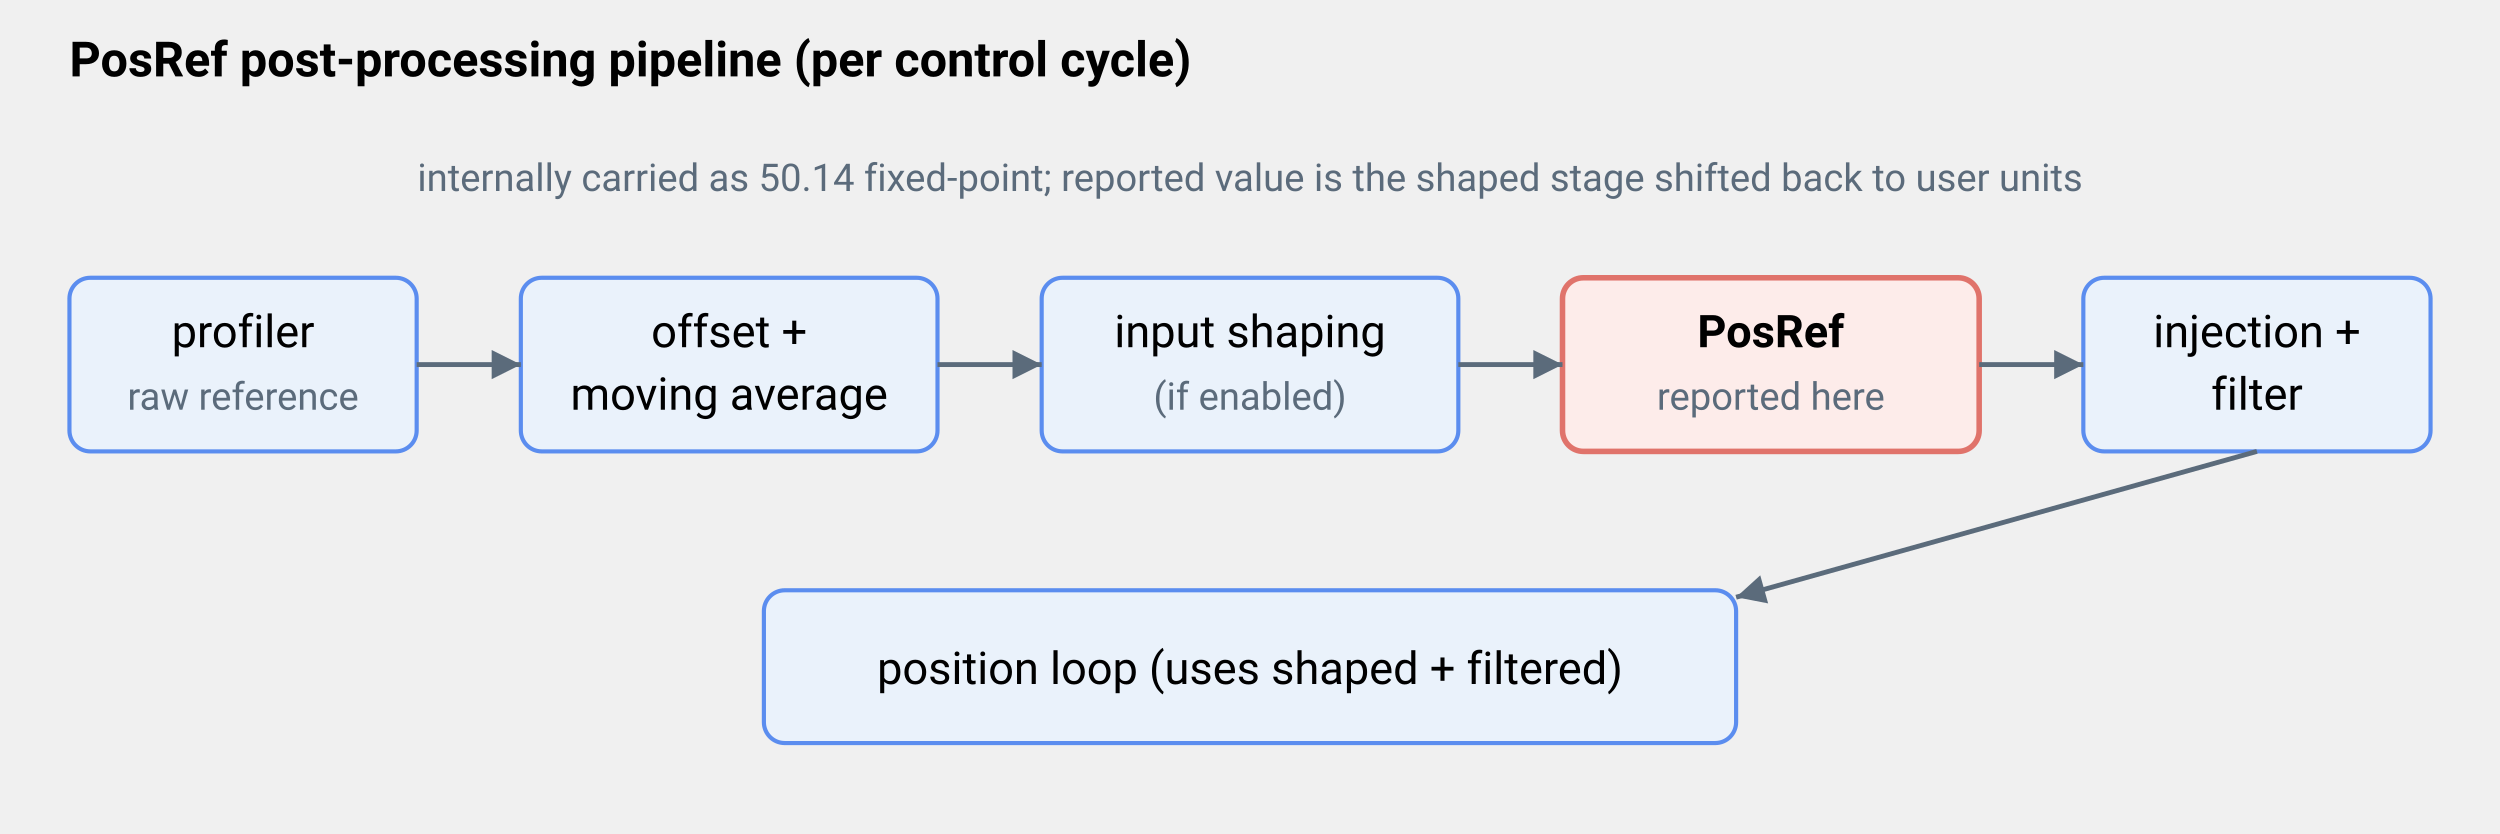
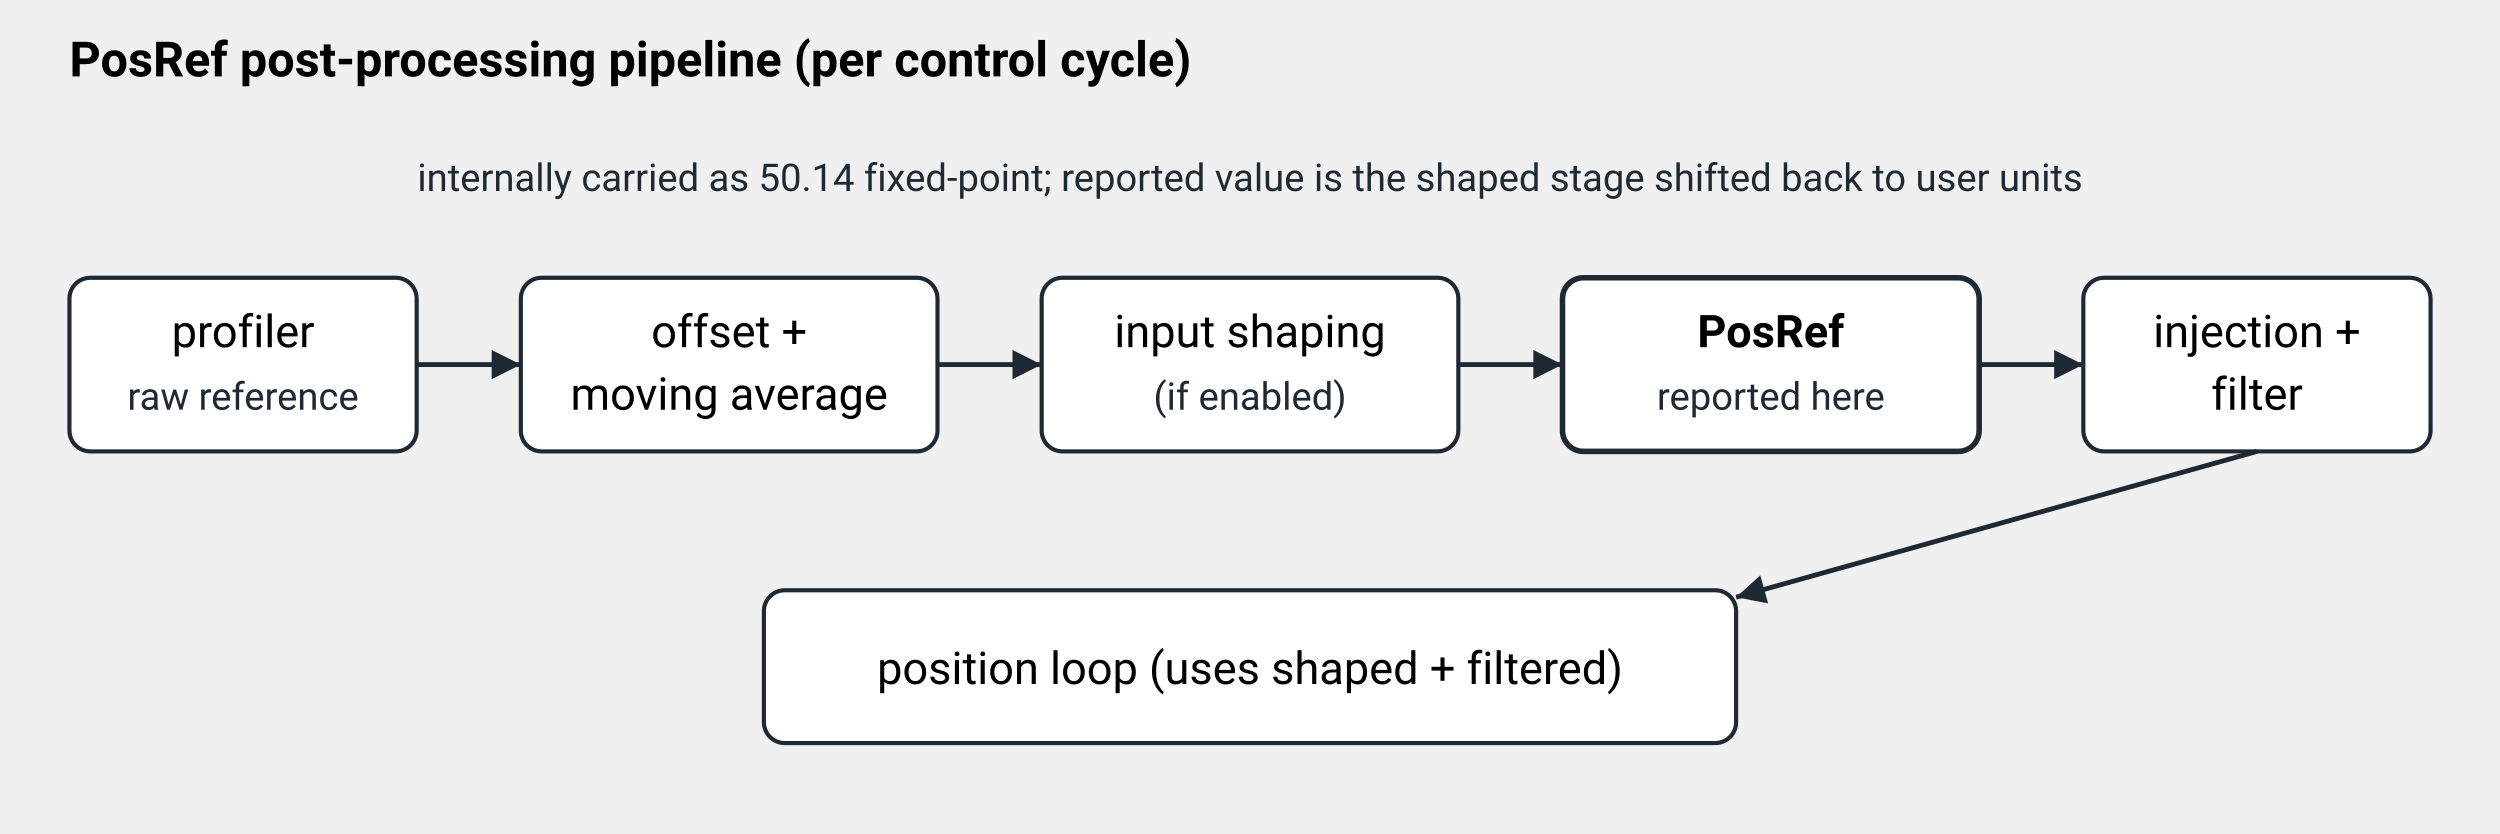
<svg xmlns="http://www.w3.org/2000/svg" width="720" height="240" viewBox="0 0 720 240" font-family="-apple-system,Segoe UI,Roboto,sans-serif" font-size="13" role="img" aria-label="PosRef post-processing pipeline: the profiler reference passes through offset and moving-average smoothing, optional input shaping, is reported as PosRef, then has injection and filtering applied before reaching the position loop.">
  <defs>
    <marker id="arrow" markerWidth="8" markerHeight="8" refX="6" refY="3" orient="auto">
-       <path d="M0,0 L6,3 L0,6 Z" fill="#5b6b7b" />
+       <path d="M0,0 L6,3 L0,6 Z" fill="#1f2933" />
    </marker>
  </defs>
  <text x="20" y="22" font-size="14" font-weight="bold">PosRef post-processing pipeline (per control cycle)</text>
-   <rect x="20" y="80" width="100" height="50" rx="6" fill="#eaf2fb" stroke="#5b8def" stroke-width="1.2" />
+   <rect x="20" y="80" width="100" height="50" rx="6" fill="#ffffff" stroke="#1f2933" stroke-width="1.2" />
  <text x="70" y="100" text-anchor="middle">profiler</text>
-   <text x="70" y="118" text-anchor="middle" font-size="11" fill="#5b6b7b">raw reference</text>
-   <rect x="150" y="80" width="120" height="50" rx="6" fill="#eaf2fb" stroke="#5b8def" stroke-width="1.2" />
+   <text x="70" y="118" text-anchor="middle" font-size="11" fill="#1f2933">raw reference</text>
+   <rect x="150" y="80" width="120" height="50" rx="6" fill="#ffffff" stroke="#1f2933" stroke-width="1.2" />
  <text x="210" y="100" text-anchor="middle">offset +</text>
  <text x="210" y="118" text-anchor="middle">moving average</text>
-   <rect x="300" y="80" width="120" height="50" rx="6" fill="#eaf2fb" stroke="#5b8def" stroke-width="1.2" />
+   <rect x="300" y="80" width="120" height="50" rx="6" fill="#ffffff" stroke="#1f2933" stroke-width="1.2" />
  <text x="360" y="100" text-anchor="middle">input shaping</text>
-   <text x="360" y="118" text-anchor="middle" font-size="11" fill="#5b6b7b">(if enabled)</text>
-   <rect x="450" y="80" width="120" height="50" rx="6" fill="#fdecea" stroke="#e0736b" stroke-width="1.6" />
+   <text x="360" y="118" text-anchor="middle" font-size="11" fill="#1f2933">(if enabled)</text>
+   <rect x="450" y="80" width="120" height="50" rx="6" fill="#ffffff" stroke="#1f2933" stroke-width="1.6" />
  <text x="510" y="100" text-anchor="middle" font-weight="bold">PosRef</text>
-   <text x="510" y="118" text-anchor="middle" font-size="11" fill="#5b6b7b">reported here</text>
-   <rect x="600" y="80" width="100" height="50" rx="6" fill="#eaf2fb" stroke="#5b8def" stroke-width="1.2" />
+   <text x="510" y="118" text-anchor="middle" font-size="11" fill="#1f2933">reported here</text>
+   <rect x="600" y="80" width="100" height="50" rx="6" fill="#ffffff" stroke="#1f2933" stroke-width="1.2" />
  <text x="650" y="100" text-anchor="middle">injection +</text>
  <text x="650" y="118" text-anchor="middle">filter</text>
-   <rect x="220" y="170" width="280" height="44" rx="6" fill="#eaf2fb" stroke="#5b8def" stroke-width="1.2" />
+   <rect x="220" y="170" width="280" height="44" rx="6" fill="#ffffff" stroke="#1f2933" stroke-width="1.2" />
  <text x="360" y="197" text-anchor="middle">position loop (uses shaped + filtered)</text>
-   <line x1="120" y1="105" x2="150" y2="105" stroke="#5b6b7b" stroke-width="1.4" marker-end="url(#arrow)" />
-   <line x1="270" y1="105" x2="300" y2="105" stroke="#5b6b7b" stroke-width="1.4" marker-end="url(#arrow)" />
-   <line x1="420" y1="105" x2="450" y2="105" stroke="#5b6b7b" stroke-width="1.4" marker-end="url(#arrow)" />
-   <line x1="570" y1="105" x2="600" y2="105" stroke="#5b6b7b" stroke-width="1.4" marker-end="url(#arrow)" />
-   <line x1="650" y1="130" x2="500" y2="172" stroke="#5b6b7b" stroke-width="1.4" marker-end="url(#arrow)" />
-   <text x="360" y="55" text-anchor="middle" font-size="11" fill="#5b6b7b">internally carried as 50.14 fixed-point; reported value is the shaped stage shifted back to user units</text>
+   <line x1="120" y1="105" x2="150" y2="105" stroke="#1f2933" stroke-width="1.4" marker-end="url(#arrow)" />
+   <line x1="270" y1="105" x2="300" y2="105" stroke="#1f2933" stroke-width="1.4" marker-end="url(#arrow)" />
+   <line x1="420" y1="105" x2="450" y2="105" stroke="#1f2933" stroke-width="1.4" marker-end="url(#arrow)" />
+   <line x1="570" y1="105" x2="600" y2="105" stroke="#1f2933" stroke-width="1.4" marker-end="url(#arrow)" />
+   <line x1="650" y1="130" x2="500" y2="172" stroke="#1f2933" stroke-width="1.4" marker-end="url(#arrow)" />
+   <text x="360" y="55" text-anchor="middle" font-size="11" fill="#1f2933">internally carried as 50.14 fixed-point; reported value is the shaped stage shifted back to user units</text>
</svg>
